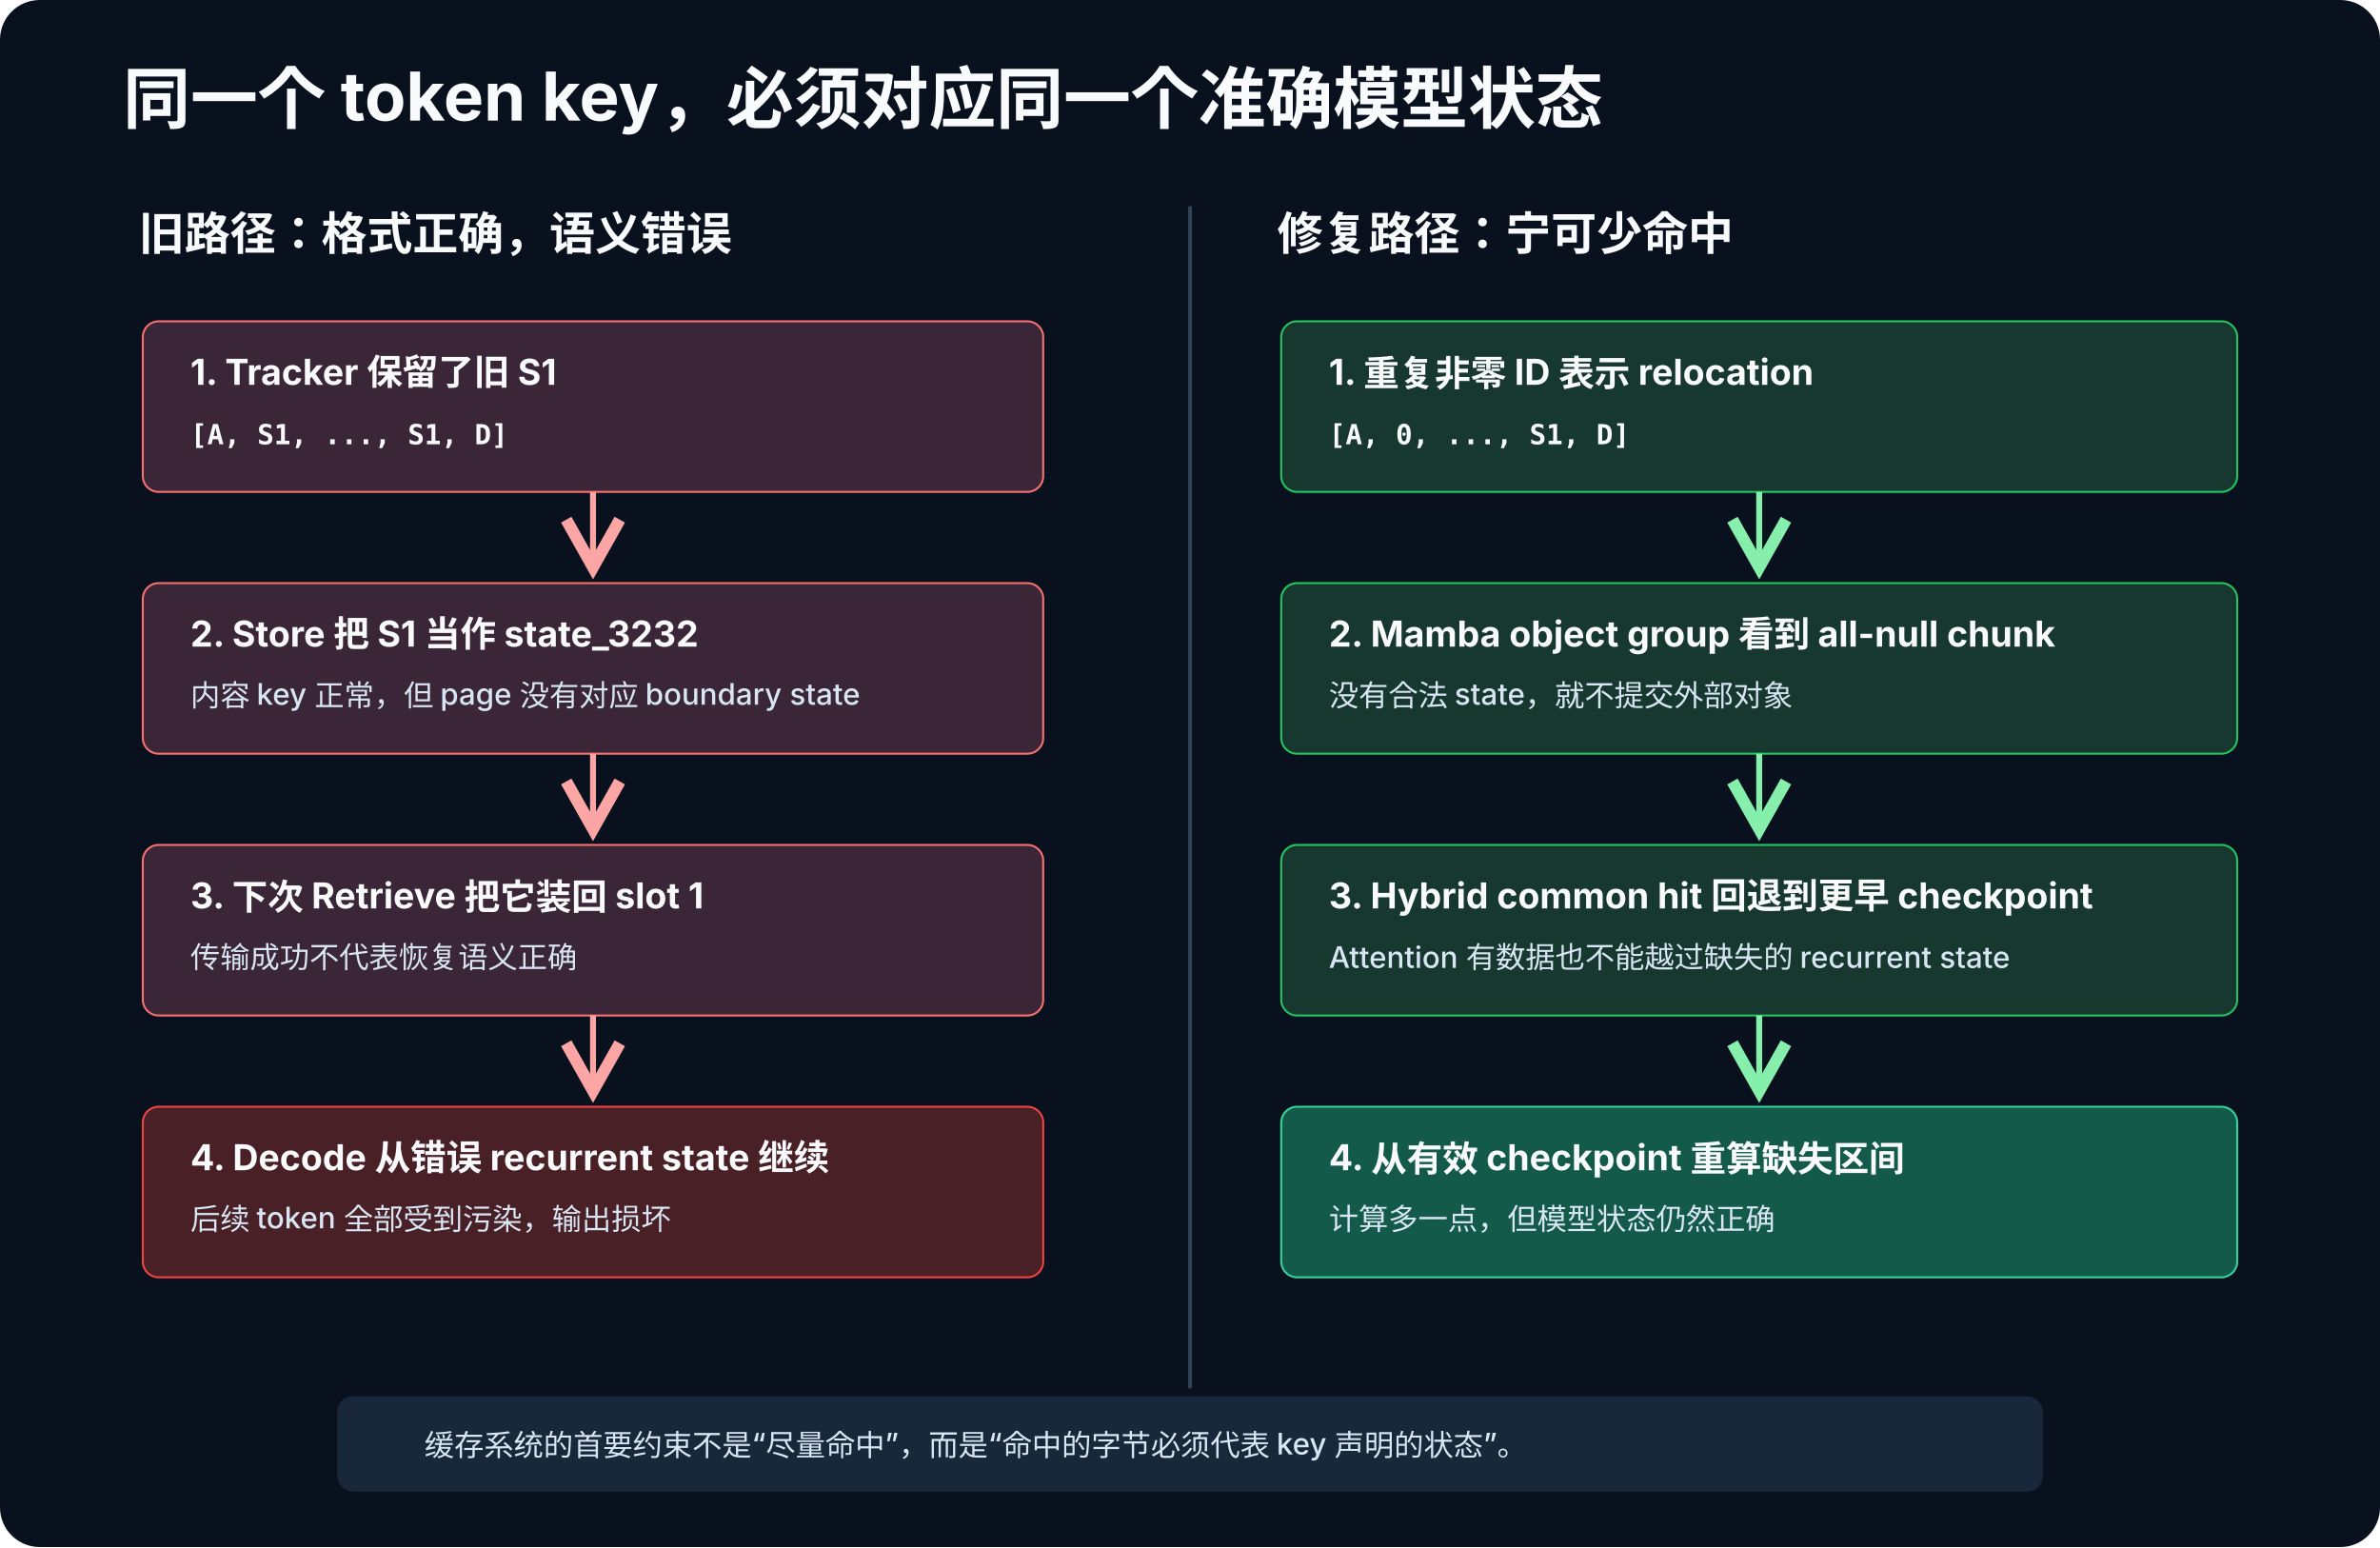
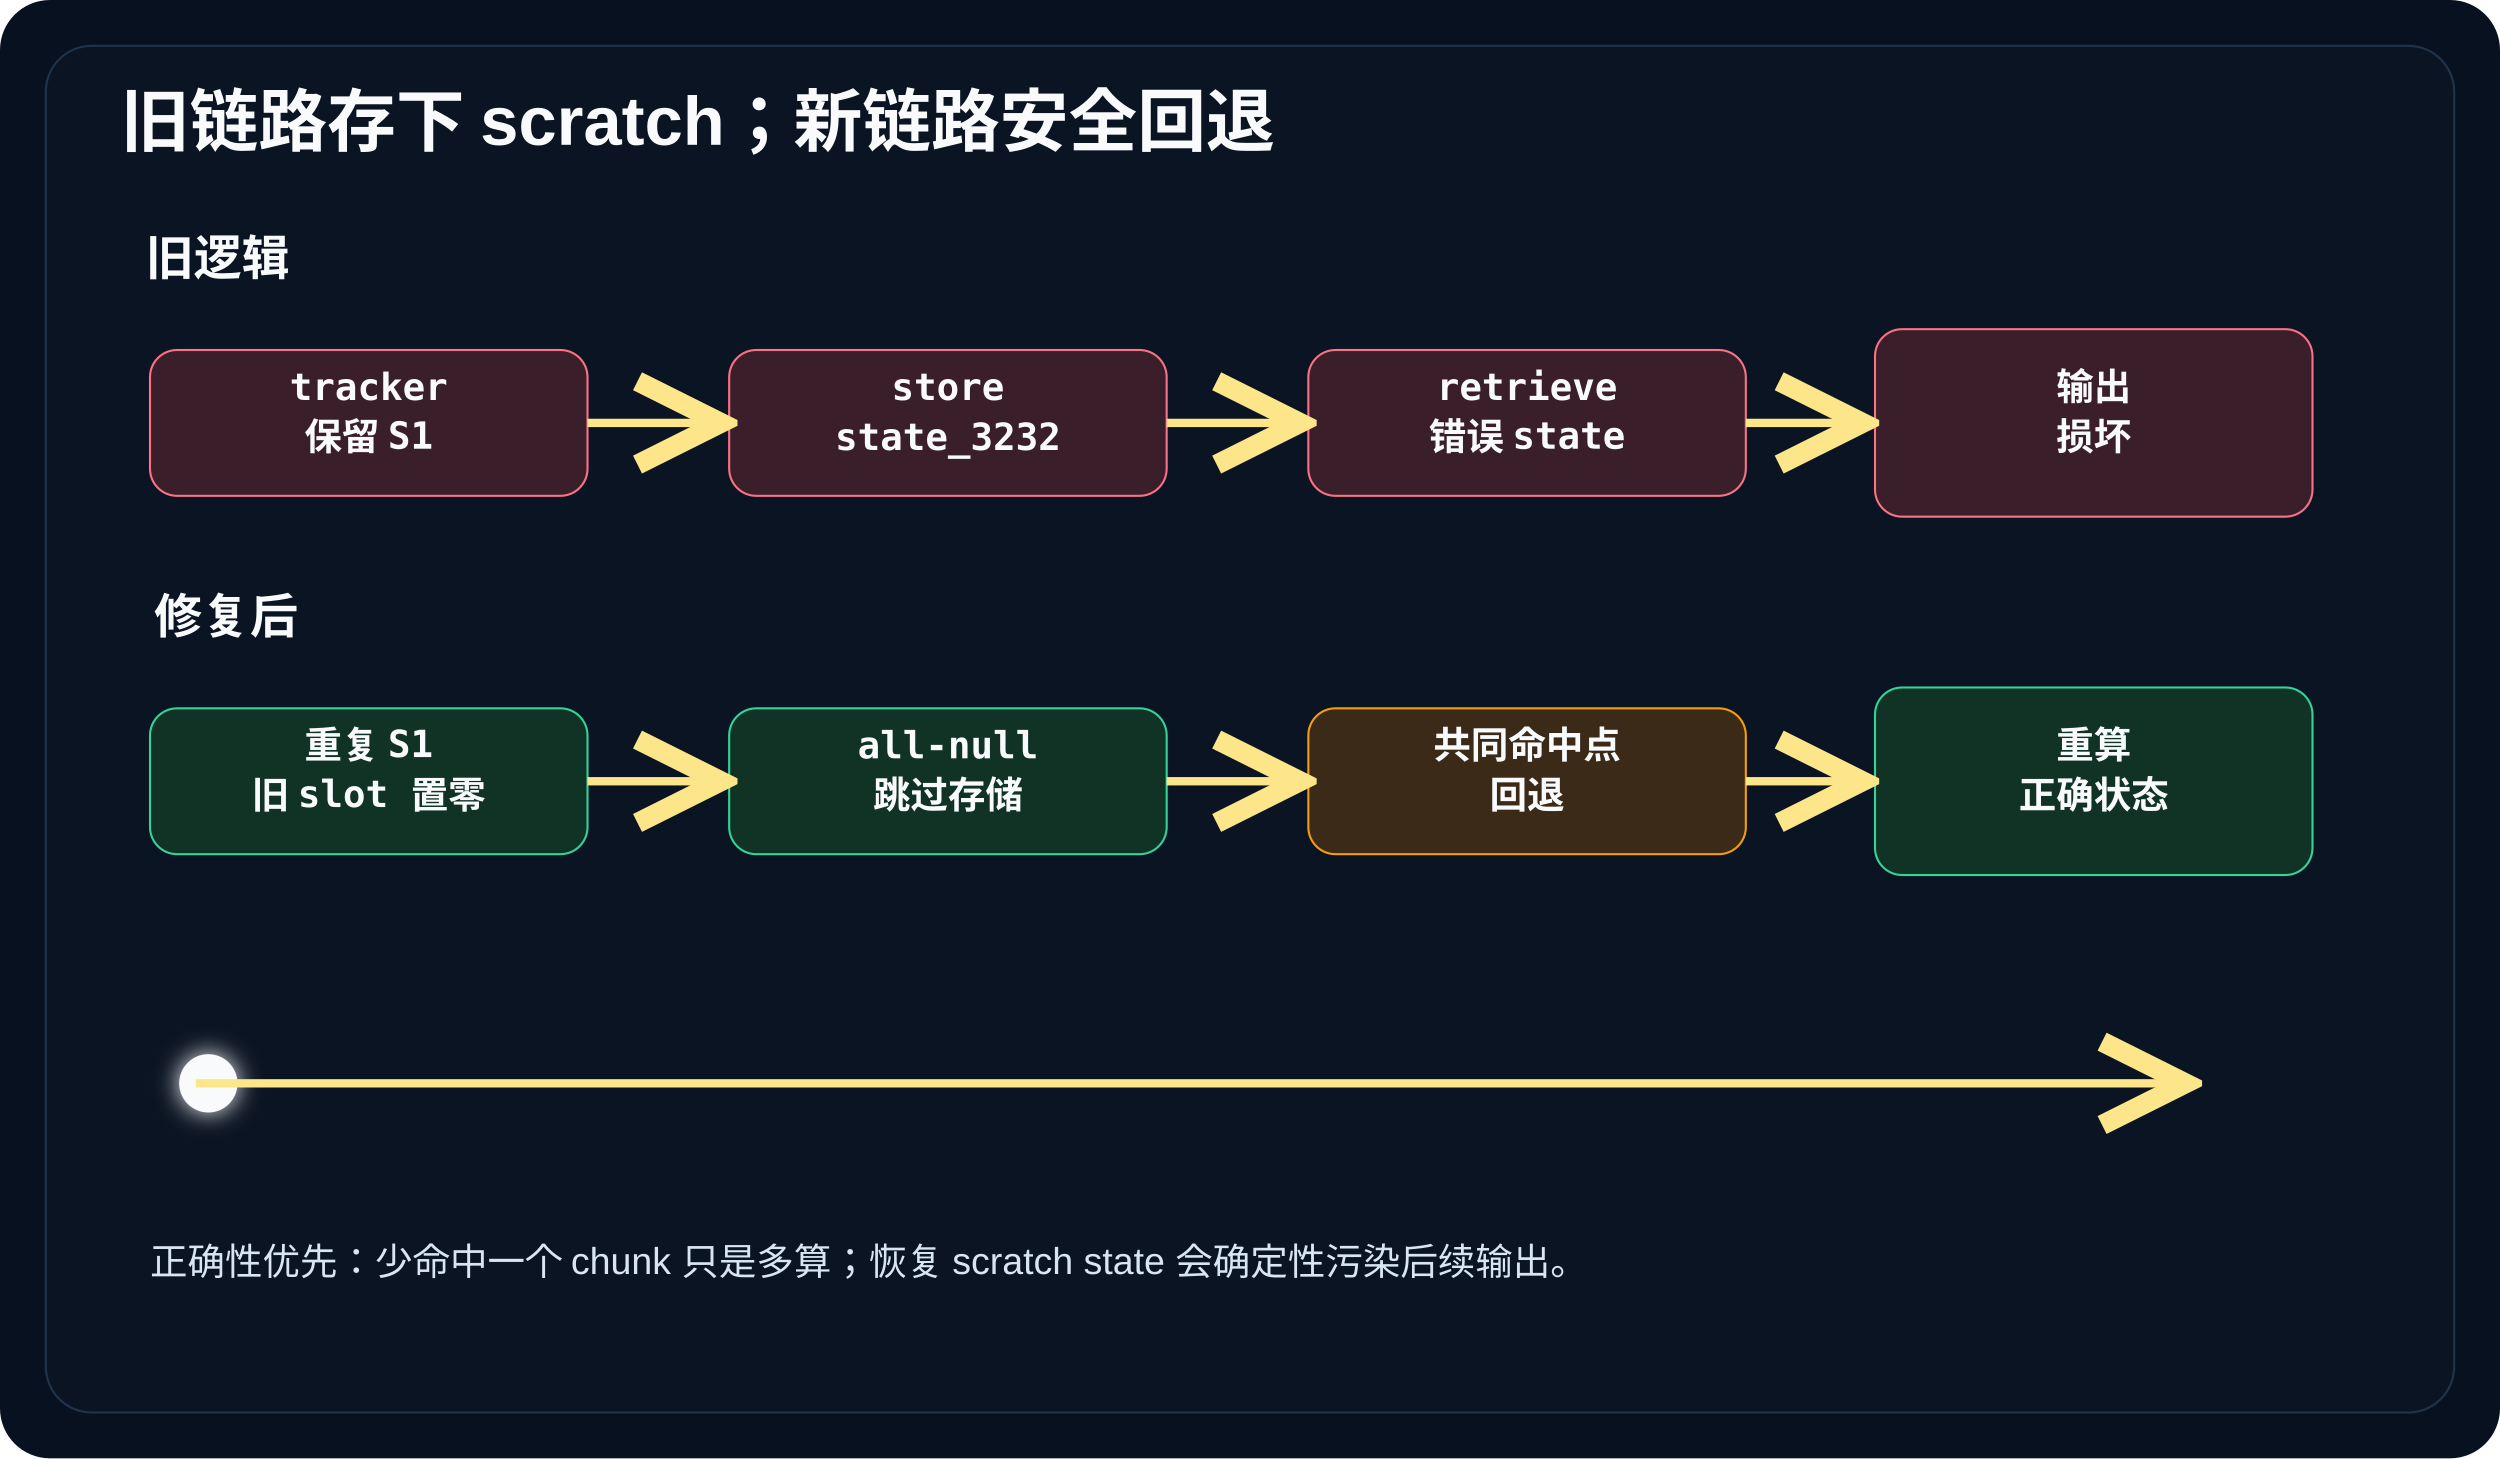
- <svg xmlns="http://www.w3.org/2000/svg" width="1200" height="780" viewBox="0 0 1200 780" fill="none" role="img" aria-labelledby="title desc">
+ <svg xmlns="http://www.w3.org/2000/svg" width="1200" height="700" viewBox="0 0 1200 700" fill="none" role="img" aria-labelledby="title desc">
  <defs>
-     <marker id="redArrow" markerWidth="11" markerHeight="11" refX="9" refY="5.5" orient="auto">
-       <path d="M1 1L9 5.5L1 10" stroke="#FCA5A5" stroke-width="2" />
+     <marker id="arrow" markerWidth="14" markerHeight="14" refX="11" refY="7" orient="auto">
+       <path d="M2 2L12 7L2 12" stroke="#fde68a" stroke-width="2.4" />
    </marker>
-     <marker id="greenArrow" markerWidth="11" markerHeight="11" refX="9" refY="5.5" orient="auto">
-       <path d="M1 1L9 5.5L1 10" stroke="#86EFAC" stroke-width="2" />
-     </marker>
+     <filter id="glow" x="-50%" y="-50%" width="200%" height="200%">
+       <feGaussianBlur stdDeviation="6" result="b" />
+       <feMerge>
+         <feMergeNode in="b" />
+         <feMergeNode in="SourceGraphic" />
+       </feMerge>
+     </filter>
    <style>
-       .title{font:700 34px ui-sans-serif,system-ui,-apple-system,"Segoe UI",sans-serif;fill:#F8FAFC}
-       .section{font:700 23px ui-sans-serif,system-ui,-apple-system,"Segoe UI",sans-serif;fill:#F8FAFC}
-       .head{font:700 18px ui-sans-serif,system-ui,-apple-system,"Segoe UI",sans-serif;fill:#F8FAFC}
-       .body{font:500 15px ui-sans-serif,system-ui,-apple-system,"Segoe UI",sans-serif;fill:#D8E5F3}
-       .mono{font:700 14px ui-monospace,SFMono-Regular,Menlo,monospace;fill:#F8FAFC}
-       .small{font:500 13px ui-sans-serif,system-ui,-apple-system,"Segoe UI",sans-serif;fill:#AAB9C9}
-     </style>
+ .title{font:800 33px -apple-system,BlinkMacSystemFont,"Segoe UI","PingFang SC",Arial,sans-serif;fill:#f8fafc}
+ .h{font:760 23px -apple-system,BlinkMacSystemFont,"Segoe UI","PingFang SC",Arial,sans-serif;fill:#f8fafc}
+ .t{font:520 18px -apple-system,BlinkMacSystemFont,"Segoe UI","PingFang SC",Arial,sans-serif;fill:#d8e5f3}
+ .s{font:500 15px -apple-system,BlinkMacSystemFont,"Segoe UI","PingFang SC",Arial,sans-serif;fill:#aebed0}
+ .m{font:760 18px ui-monospace,SFMono-Regular,Menlo,monospace;fill:#f8fafc;text-anchor:middle}
+ .box{fill:#111b2a;stroke:#36506a;stroke-width:2}
+ .ok{fill:#103325;stroke:#34d399}.warn{fill:#3b2a17;stroke:#f59e0b}.bad{fill:#3a1f2b;stroke:#fb7185}
+ .blue{fill:#122d44;stroke:#38bdf8}.violet{fill:#2d2546;stroke:#a78bfa}.dim{fill:#182335;stroke:#415267}
+ .arrow{stroke:#fde68a;stroke-width:4;fill:none;marker-end:url(#arrow)}
+ .soft{opacity:.38}.glow{filter:url(#glow)}
+ @keyframes pulse{0%,100%{opacity:.34}45%,65%{opacity:1}}
+ @keyframes fade{0%,20%{opacity:.18}35%,85%{opacity:1}100%{opacity:.18}}
+ @keyframes scanX{0%{transform:translateX(0)}45%{transform:translateX(344px)}70%{transform:translateX(688px)}100%{transform:translateX(688px)}}
+ @keyframes scanShort{0%{transform:translateX(0)}50%{transform:translateX(184px)}100%{transform:translateX(368px)}}
+ @keyframes tokenMove{0%{transform:translate(0,0);opacity:0}12%{opacity:1}78%{opacity:1}100%{transform:translate(560px,0);opacity:0}}
+ @keyframes downMove{0%{transform:translate(0,0);opacity:0}15%{opacity:1}80%{opacity:1}100%{transform:translate(0,188px);opacity:0}}
+ @keyframes relocate{0%,18%{transform:translate(0,0)}58%,100%{transform:translate(630px,260px)}}
+ @keyframes zeroIn{0%,42%{opacity:0}55%,100%{opacity:1}}
+ @keyframes reject{0%,45%{opacity:.25}55%,100%{opacity:1}}
+ @keyframes grow{0%{stroke-dashoffset:620}70%,100%{stroke-dashoffset:0}}
+ @keyframes hop{0%{transform:translate(0,0)}20%{transform:translate(96px,0)}40%{transform:translate(192px,0)}60%{transform:translate(288px,0)}80%,100%{transform:translate(384px,0)}}
+ @keyframes stepNine{0%{transform:translate(0,0)}11%{transform:translate(112px,0)}22%{transform:translate(224px,0)}33%{transform:translate(336px,0)}44%{transform:translate(448px,0)}55%{transform:translate(560px,0)}66%{transform:translate(672px,0)}77%{transform:translate(784px,0)}88%,100%{transform:translate(896px,0)}}
+ </style>
  </defs>
-   <rect width="1200" height="780" rx="20" fill="#09111E" />
-   <text x="62" y="62" class="title">同一个 token key，必须对应同一个准确模型状态</text>
-   <line x1="600" y1="104" x2="600" y2="700" stroke="#334155" stroke-width="2" />
-   <text x="70" y="126" class="section">旧路径：格式正确，语义错误</text>
-   <rect x="72" y="162" width="454" height="86" rx="8" fill="#3A2637" stroke="#F87171" />
-   <text x="96" y="194" class="head">1. Tracker 保留了旧 S1</text>
-   <text x="96" y="224" class="mono">[A, S1, ..., S1, D]</text>
-   <path d="M299 248V286" stroke="#FCA5A5" stroke-width="3" marker-end="url(#redArrow)" />
-   <rect x="72" y="294" width="454" height="86" rx="8" fill="#3A2637" stroke="#F87171" />
-   <text x="96" y="326" class="head">2. Store 把 S1 当作 state_3232</text>
-   <text x="96" y="356" class="body">内容 key 正常，但 page 没有对应 boundary state</text>
-   <path d="M299 380V418" stroke="#FCA5A5" stroke-width="3" marker-end="url(#redArrow)" />
-   <rect x="72" y="426" width="454" height="86" rx="8" fill="#3A2637" stroke="#F87171" />
-   <text x="96" y="458" class="head">3. 下次 Retrieve 把它装回 slot 1</text>
-   <text x="96" y="488" class="body">传输成功不代表恢复语义正确</text>
-   <path d="M299 512V550" stroke="#FCA5A5" stroke-width="3" marker-end="url(#redArrow)" />
-   <rect x="72" y="558" width="454" height="86" rx="8" fill="#4A2027" stroke="#EF4444" />
-   <text x="96" y="590" class="head">4. Decode 从错误 recurrent state 继续</text>
-   <text x="96" y="620" class="body">后续 token 全部受到污染，输出损坏</text>
-   <text x="644" y="126" class="section">修复路径：宁可少命中</text>
-   <rect x="646" y="162" width="482" height="86" rx="8" fill="#17382F" stroke="#22C55E" />
-   <text x="670" y="194" class="head">1. 重复非零 ID 表示 relocation</text>
-   <text x="670" y="224" class="mono">[A, 0, ..., S1, D]</text>
-   <path d="M887 248V286" stroke="#86EFAC" stroke-width="3" marker-end="url(#greenArrow)" />
-   <rect x="646" y="294" width="482" height="86" rx="8" fill="#17382F" stroke="#22C55E" />
-   <text x="670" y="326" class="head">2. Mamba object group 看到 all-null chunk</text>
-   <text x="670" y="356" class="body">没有合法 state，就不提交外部对象</text>
-   <path d="M887 380V418" stroke="#86EFAC" stroke-width="3" marker-end="url(#greenArrow)" />
-   <rect x="646" y="426" width="482" height="86" rx="8" fill="#17382F" stroke="#22C55E" />
-   <text x="670" y="458" class="head">3. Hybrid common hit 回退到更早 checkpoint</text>
-   <text x="670" y="488" class="body">Attention 有数据也不能越过缺失的 recurrent state</text>
-   <path d="M887 512V550" stroke="#86EFAC" stroke-width="3" marker-end="url(#greenArrow)" />
-   <rect x="646" y="558" width="482" height="86" rx="8" fill="#145A4A" stroke="#34D399" />
-   <text x="670" y="590" class="head">4. 从有效 checkpoint 重算缺失区间</text>
-   <text x="670" y="620" class="body">计算多一点，但模型状态仍然正确</text>
-   <rect x="170" y="704" width="860" height="48" rx="8" fill="#19273A" />
-   <text x="214" y="734" class="body">缓存系统的首要约束不是“尽量命中”，而是“命中的字节必须代表 key 声明的状态”。</text>
+   <rect width="1200" height="700" rx="24" fill="#08111f" />
+   <rect x="22" y="22" width="1156" height="656" rx="22" fill="#0b1422" stroke="#1e344d" />
+   <text x="58" y="70" class="title">旧链路存下 scratch；新链路安全回退</text>
+   <text x="70" y="132" class="h">旧逻辑</text>
+   <g>
+     <rect x="72" y="168" width="210" height="70" rx="13" class="bad" />
+     <text x="177" y="192" class="m">tracker</text>
+     <text x="177" y="216" class="m">保留 S1</text>
+   </g>
+   <g>
+     <rect x="350" y="168" width="210" height="70" rx="13" class="bad" />
+     <text x="455" y="192" class="m">store</text>
+     <text x="455" y="216" class="m">state_3232</text>
+   </g>
+   <g>
+     <rect x="628" y="168" width="210" height="70" rx="13" class="bad" />
+     <text x="733" y="192" class="m">retrieve</text>
+     <text x="733" y="216" class="m">错误 state</text>
+   </g>
+   <path class="arrow" d="M282 203H342" />
+   <path class="arrow" d="M560 203H620" />
+   <g style="animation:pulse 3s infinite">
+     <g>
+       <rect x="900" y="158" width="210" height="90" rx="13" class="bad" />
+       <text x="1005" y="192" class="m">输出</text>
+       <text x="1005" y="216" class="m">损坏</text>
+     </g>
+   </g>
+   <path class="arrow" d="M838 203H890" />
+   <text x="74" y="304" class="h">修复后</text>
+   <g>
+     <rect x="72" y="340" width="210" height="70" rx="13" class="ok" />
+     <text x="177" y="364" class="m">重复 S1</text>
+     <text x="177" y="388" class="m">旧 slot 置零</text>
+   </g>
+   <g>
+     <rect x="350" y="340" width="210" height="70" rx="13" class="ok" />
+     <text x="455" y="364" class="m">all-null</text>
+     <text x="455" y="388" class="m">跳过存储</text>
+   </g>
+   <g>
+     <rect x="628" y="340" width="210" height="70" rx="13" class="warn" />
+     <text x="733" y="364" class="m">共同命中点</text>
+     <text x="733" y="388" class="m">回退</text>
+   </g>
+   <g>
+     <rect x="900" y="330" width="210" height="90" rx="13" class="ok" />
+     <text x="1005" y="364" class="m">重算</text>
+     <text x="1005" y="388" class="m">正确状态</text>
+   </g>
+   <path class="arrow" d="M282 375H342" />
+   <path class="arrow" d="M560 375H620" />
+   <path class="arrow" d="M838 375H890" />
+   <g style="animation:tokenMove 4s ease-in-out infinite">
+     <circle cx="100" cy="520" r="14" fill="#f8fafc" class="glow" />
+   </g>
+   <path class="arrow" d="M94 520H1045" />
+   <text x="72" y="612" class="t">正确性优先：少命中一个 chunk 只是多算；恢复 scratch state 会确定性污染后续输出。</text>
</svg>
